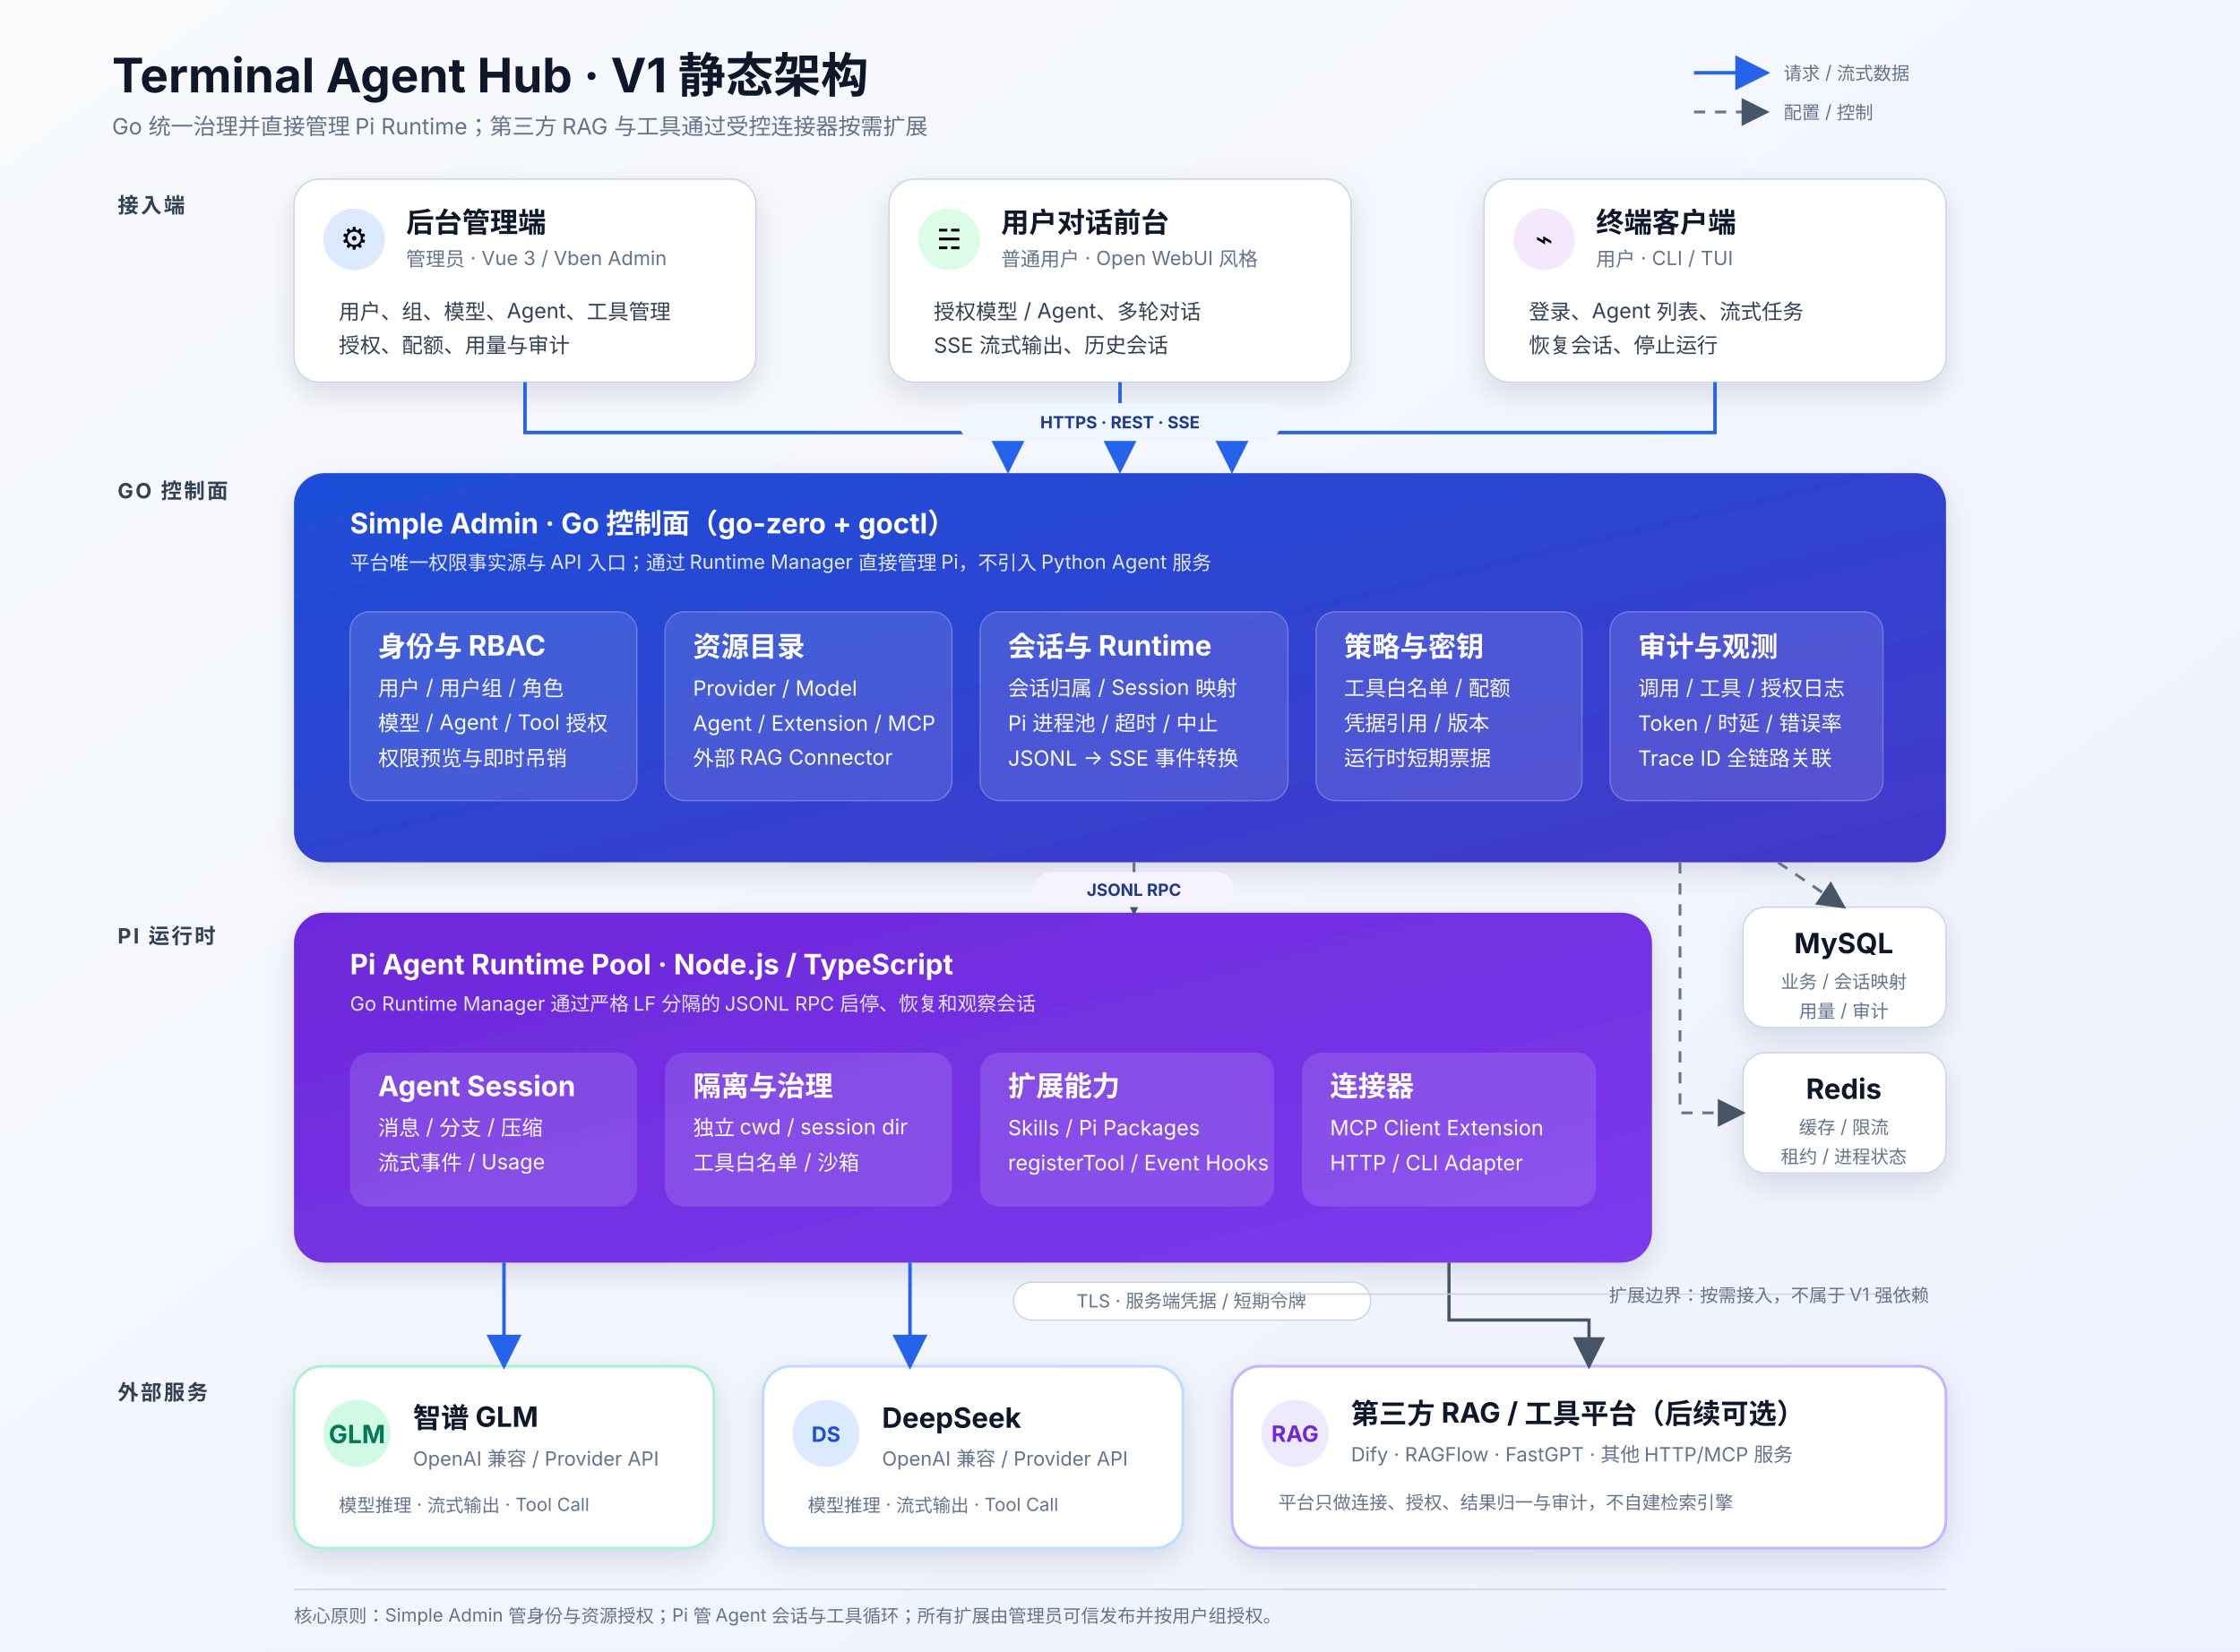
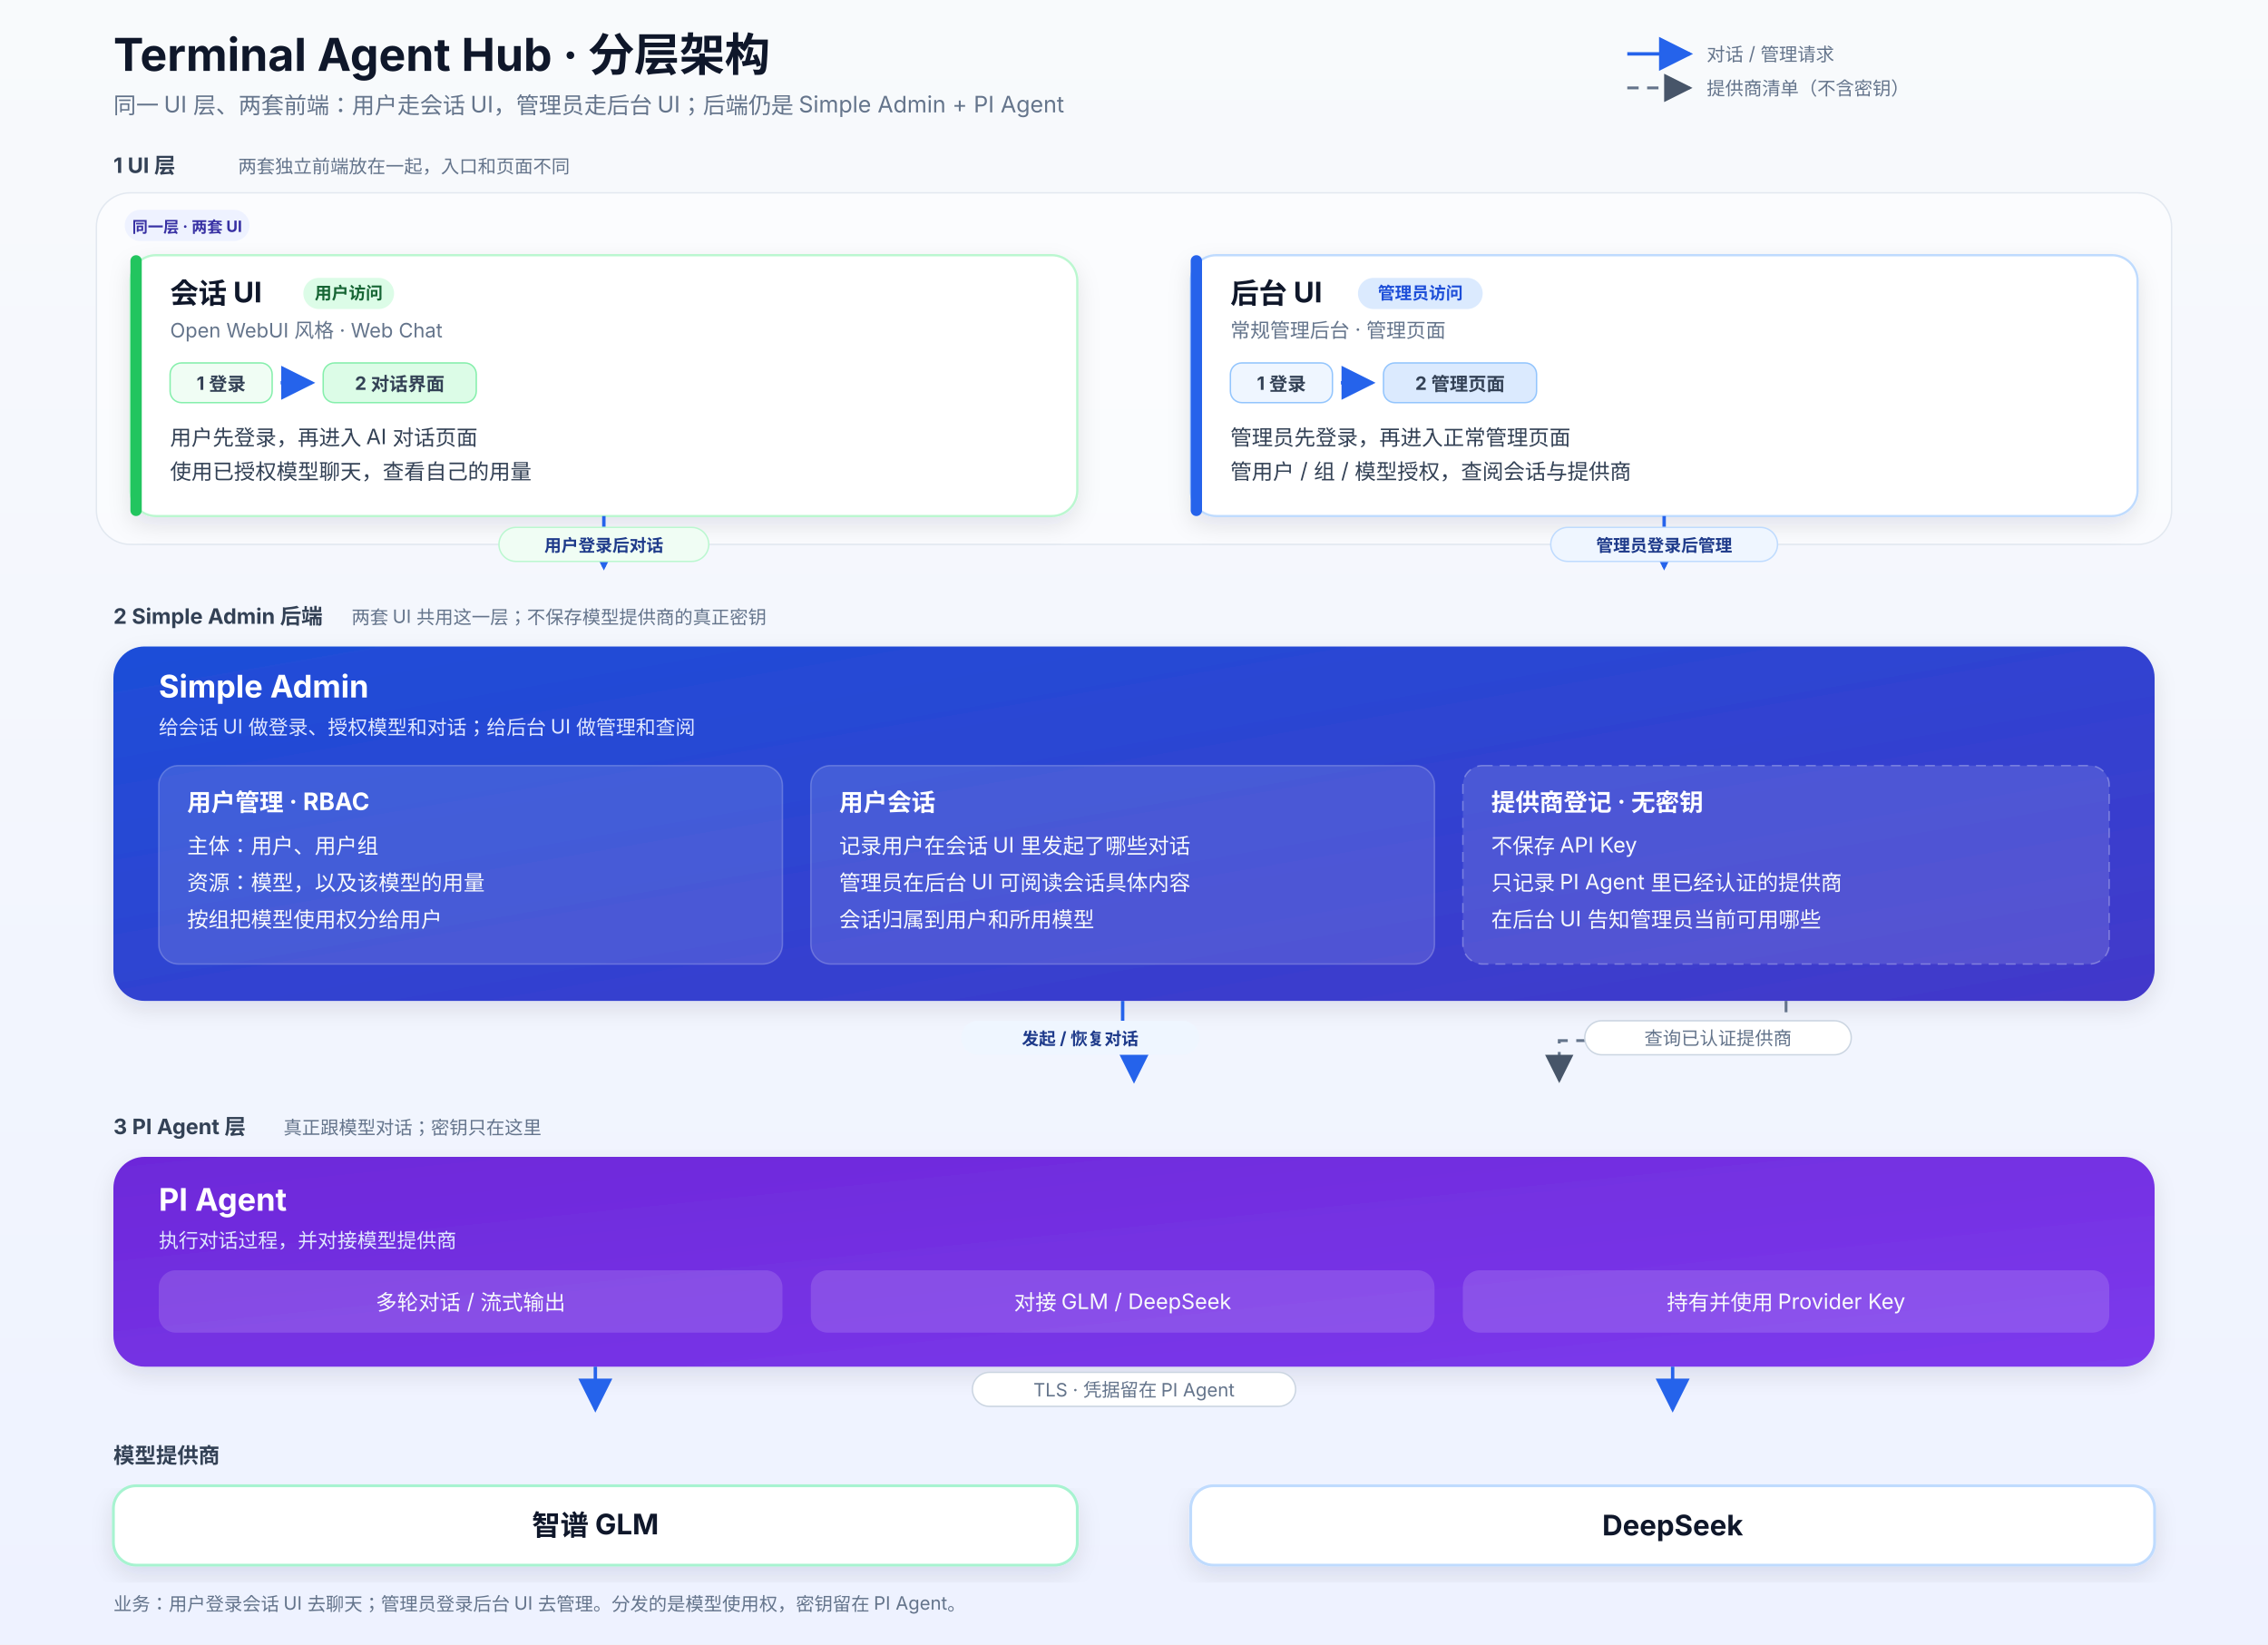
- <svg xmlns="http://www.w3.org/2000/svg" width="1600" height="1180" viewBox="0 0 1600 1180" role="img" aria-labelledby="title desc">
+ <svg xmlns="http://www.w3.org/2000/svg" width="1600" height="1160" viewBox="0 0 1600 1160" role="img" aria-labelledby="title desc">
  <defs>
-     <linearGradient id="bg" x1="0" y1="0" x2="1" y2="1">
+     <linearGradient id="bg" x1="0" y1="0" x2="0" y2="1">
      <stop offset="0" stop-color="#F8FAFC" />
      <stop offset="1" stop-color="#EEF2FF" />
    </linearGradient>
-     <linearGradient id="control" x1="0" y1="0" x2="1" y2="1">
+     <linearGradient id="admin" x1="0" y1="0" x2="1" y2="1">
      <stop offset="0" stop-color="#1D4ED8" />
      <stop offset="1" stop-color="#4338CA" />
    </linearGradient>
    <linearGradient id="pi" x1="0" y1="0" x2="1" y2="1">
      <stop offset="0" stop-color="#6D28D9" />
      <stop offset="1" stop-color="#7C3AED" />
    </linearGradient>
-     <linearGradient id="ext" x1="0" y1="0" x2="1" y2="1">
-       <stop offset="0" stop-color="#0F766E" />
-       <stop offset="1" stop-color="#047857" />
-     </linearGradient>
-     <filter id="shadow" x="-20%" y="-20%" width="140%" height="150%">
-       <feDropShadow dx="0" dy="8" stdDeviation="10" flood-color="#0F172A" flood-opacity="0.12" />
+     <filter id="shadow" x="-8%" y="-8%" width="116%" height="130%">
+       <feDropShadow dx="0" dy="6" stdDeviation="8" flood-color="#0F172A" flood-opacity="0.10" />
    </filter>
    <marker id="arrow" markerWidth="10" markerHeight="10" refX="9" refY="5" orient="auto" markerUnits="strokeWidth">
      <path d="M0,0 L10,5 L0,10 z" fill="#475569" />
    </marker>
    <marker id="arrowBlue" markerWidth="10" markerHeight="10" refX="9" refY="5" orient="auto" markerUnits="strokeWidth">
      <path d="M0,0 L10,5 L0,10 z" fill="#2563EB" />
    </marker>
    <style>
-       .font{font-family:Inter,"PingFang SC","Microsoft YaHei",Arial,sans-serif}.h1{font-size:34px;font-weight:750;fill:#0F172A}.subtitle{font-size:16px;fill:#64748B}.lane{font-size:15px;font-weight:700;fill:#334155;letter-spacing:1.5px}.title{font-size:20px;font-weight:700;fill:#0F172A}.title-light{font-size:20px;font-weight:700;fill:#FFF}.sub{font-size:14px;fill:#64748B}.sub-light{font-size:14px;fill:#E0E7FF}.item{font-size:15px;fill:#334155}.item-light{font-size:15px;fill:#F8FAFC}.small{font-size:13px;fill:#64748B}.label{font-size:13px;font-weight:650;fill:#475569}.chip{font-size:12px;font-weight:700;fill:#1E3A8A}.line{fill:none;stroke:#475569;stroke-width:2.3;marker-end:url(#arrow)}.line-blue{fill:none;stroke:#2563EB;stroke-width:2.5;marker-end:url(#arrowBlue)}.control-line{fill:none;stroke:#64748B;stroke-width:2;stroke-dasharray:8 7;marker-end:url(#arrow)}
+       .font{font-family:Inter,"PingFang SC","Microsoft YaHei",Arial,sans-serif}
+       .h1{font-size:32px;font-weight:750;fill:#0F172A}
+       .subtitle{font-size:16px;fill:#64748B}
+       .lane{font-size:15px;font-weight:700;fill:#334155}
+       .title{font-size:20px;font-weight:700;fill:#0F172A}
+       .title-sm{font-size:17px;font-weight:700;fill:#FFF}
+       .title-light{font-size:22px;font-weight:700;fill:#FFF}
+       .sub{font-size:14px;fill:#64748B}
+       .sub-light{font-size:14px;fill:#E0E7FF}
+       .item{font-size:15px;fill:#334155}
+       .item-light{font-size:15px;fill:#F8FAFC}
+       .small{font-size:13px;fill:#64748B}
+       .chip{font-size:12px;font-weight:700;fill:#1E3A8A}
+       .step{font-size:13px;font-weight:700;fill:#334155}
+       .line-blue{fill:none;stroke:#2563EB;stroke-width:2.4;marker-end:url(#arrowBlue)}
+       .control-line{fill:none;stroke:#64748B;stroke-width:2;stroke-dasharray:8 6;marker-end:url(#arrow)}
    </style>
  </defs>
-   <rect width="1600" height="1180" fill="url(#bg)" />
+   <rect width="1600" height="1160" fill="url(#bg)" />
  <g class="font">
-     <text x="80" y="66" class="h1">Terminal Agent Hub · V1 静态架构</text>
-     <text x="80" y="96" class="subtitle">Go 统一治理并直接管理 Pi Runtime；第三方 RAG 与工具通过受控连接器按需扩展</text>
-     <g transform="translate(1210 52)">
-       <line x1="0" y1="0" x2="52" y2="0" class="line-blue" />
-       <text x="64" y="5" class="small">请求 / 流式数据</text>
-       <line x1="0" y1="28" x2="52" y2="28" class="control-line" />
-       <text x="64" y="33" class="small">配置 / 控制</text>
+     <text x="80" y="50" class="h1">Terminal Agent Hub · 分层架构</text>
+     <text x="80" y="80" class="subtitle">同一 UI 层、两套前端：用户走会话 UI，管理员走后台 UI；后端仍是 Simple Admin + PI Agent</text>
+     <g transform="translate(1148 38)">
+       <line x1="0" y1="0" x2="44" y2="0" class="line-blue" />
+       <text x="56" y="5" class="small">对话 / 管理请求</text>
+       <line x1="0" y1="24" x2="44" y2="24" class="control-line" />
+       <text x="56" y="29" class="small">提供商清单（不含密钥）</text>
    </g>
-     <text x="84" y="152" class="lane">接入端</text>
-     <text x="84" y="356" class="lane">GO 控制面</text>
-     <text x="84" y="674" class="lane">PI 运行时</text>
-     <text x="84" y="1000" class="lane">外部服务</text>
+     <text x="80" y="122" class="lane">1  UI 层</text>
+     <text x="168" y="122" class="small">两套独立前端放在一起，入口和页面不同</text>
+     <rect x="68" y="136" width="1464" height="248" rx="24" fill="#FFF" fill-opacity=".55" stroke="#E2E8F0" />
+     <rect x="88" y="148" width="88" height="22" rx="11" fill="#EEF2FF" />
+     <text x="132" y="164" text-anchor="middle" font-size="11" font-weight="700" fill="#3730A3">同一层 · 两套 UI</text>
    <g filter="url(#shadow)">
-       <rect x="210" y="128" width="330" height="145" rx="18" fill="#FFF" stroke="#CBD5E1" />
-       <rect x="635" y="128" width="330" height="145" rx="18" fill="#FFF" stroke="#CBD5E1" />
-       <rect x="1060" y="128" width="330" height="145" rx="18" fill="#FFF" stroke="#CBD5E1" />
+       <rect x="92" y="180" width="668" height="184" rx="18" fill="#FFF" stroke="#BBF7D0" stroke-width="1.6" />
+       <rect x="92" y="180" width="8" height="184" rx="4" fill="#22C55E" />
+       <rect x="840" y="180" width="668" height="184" rx="18" fill="#FFF" stroke="#BFDBFE" stroke-width="1.6" />
+       <rect x="840" y="180" width="8" height="184" rx="4" fill="#2563EB" />
    </g>
-     <circle cx="253" cy="171" r="22" fill="#DBEAFE" />
-     <text x="253" y="178" text-anchor="middle" font-size="22">⚙</text>
-     <text x="290" y="166" class="title">后台管理端</text>
-     <text x="290" y="190" class="sub">管理员 · Vue 3 / Vben Admin</text>
-     <text x="242" y="228" class="item">用户、组、模型、Agent、工具管理</text>
-     <text x="242" y="252" class="item">授权、配额、用量与审计</text>
-     <circle cx="678" cy="171" r="22" fill="#DCFCE7" />
-     <text x="678" y="178" text-anchor="middle" font-size="20">☵</text>
-     <text x="715" y="166" class="title">用户对话前台</text>
-     <text x="715" y="190" class="sub">普通用户 · Open WebUI 风格</text>
-     <text x="667" y="228" class="item">授权模型 / Agent、多轮对话</text>
-     <text x="667" y="252" class="item">SSE 流式输出、历史会话</text>
-     <circle cx="1103" cy="171" r="22" fill="#F3E8FF" />
-     <text x="1103" y="178" text-anchor="middle" font-size="21">⌁</text>
-     <text x="1140" y="166" class="title">终端客户端</text>
-     <text x="1140" y="190" class="sub">用户 · CLI / TUI</text>
-     <text x="1092" y="228" class="item">登录、Agent 列表、流式任务</text>
-     <text x="1092" y="252" class="item">恢复会话、停止运行</text>
-     <path d="M375 273 L375 309 L720 309 L720 336" class="line-blue" />
-     <path d="M800 273 L800 336" class="line-blue" />
-     <path d="M1225 273 L1225 309 L880 309 L880 336" class="line-blue" />
-     <rect x="685" y="288" width="230" height="27" rx="13" fill="#EFF6FF" />
-     <text x="800" y="306" text-anchor="middle" class="chip">HTTPS · REST · SSE</text>
+     <text x="120" y="214" class="title">会话 UI</text>
+     <rect x="214" y="196" width="64" height="22" rx="11" fill="#DCFCE7" />
+     <text x="246" y="211" text-anchor="middle" font-size="12" font-weight="700" fill="#166534">用户访问</text>
+     <text x="120" y="238" class="sub">Open WebUI 风格 · Web Chat</text>
+     <rect x="120" y="256" width="72" height="28" rx="8" fill="#F0FDF4" stroke="#86EFAC" />
+     <text x="156" y="275" text-anchor="middle" class="step">1 登录</text>
+     <path d="M198 270 L220 270" class="line-blue" />
+     <rect x="228" y="256" width="108" height="28" rx="8" fill="#DCFCE7" stroke="#86EFAC" />
+     <text x="282" y="275" text-anchor="middle" class="step">2 对话界面</text>
+     <text x="120" y="314" class="item">用户先登录，再进入 AI 对话页面</text>
+     <text x="120" y="338" class="item">使用已授权模型聊天，查看自己的用量</text>
+     <text x="868" y="214" class="title">后台 UI</text>
+     <rect x="958" y="196" width="88" height="22" rx="11" fill="#DBEAFE" />
+     <text x="1002" y="211" text-anchor="middle" font-size="12" font-weight="700" fill="#1D4ED8">管理员访问</text>
+     <text x="868" y="238" class="sub">常规管理后台 · 管理页面</text>
+     <rect x="868" y="256" width="72" height="28" rx="8" fill="#EFF6FF" stroke="#93C5FD" />
+     <text x="904" y="275" text-anchor="middle" class="step">1 登录</text>
+     <path d="M946 270 L968 270" class="line-blue" />
+     <rect x="976" y="256" width="108" height="28" rx="8" fill="#DBEAFE" stroke="#93C5FD" />
+     <text x="1030" y="275" text-anchor="middle" class="step">2 管理页面</text>
+     <text x="868" y="314" class="item">管理员先登录，再进入正常管理页面</text>
+     <text x="868" y="338" class="item">管用户 / 组 / 模型授权，查阅会话与提供商</text>
+     <path d="M426 364 L426 400" class="line-blue" />
+     <path d="M1174 364 L1174 400" class="line-blue" />
+     <rect x="352" y="372" width="148" height="24" rx="12" fill="#F0FDF4" stroke="#BBF7D0" />
+     <text x="426" y="389" text-anchor="middle" class="chip" fill="#166534">用户登录后对话</text>
+     <rect x="1094" y="372" width="160" height="24" rx="12" fill="#EFF6FF" stroke="#BFDBFE" />
+     <text x="1174" y="389" text-anchor="middle" class="chip">管理员登录后管理</text>
+     <text x="80" y="440" class="lane">2  Simple Admin 后端</text>
+     <text x="248" y="440" class="small">两套 UI 共用这一层；不保存模型提供商的真正密钥</text>
    <g filter="url(#shadow)">
-       <rect x="210" y="338" width="1180" height="278" rx="22" fill="url(#control)" />
+       <rect x="80" y="456" width="1440" height="250" rx="22" fill="url(#admin)" />
    </g>
-     <text x="250" y="381" class="title-light">Simple Admin · Go 控制面（go-zero + goctl）</text>
-     <text x="250" y="407" class="sub-light">平台唯一权限事实源与 API 入口；通过 Runtime Manager 直接管理 Pi，不引入 Python Agent 服务</text>
-     <g>
-       <rect x="250" y="437" width="205" height="135" rx="14" fill="#FFF" fill-opacity=".12" stroke="#FFF" stroke-opacity=".24" />
-       <text x="270" y="469" class="title-light" font-size="17">身份与 RBAC</text>
-       <text x="270" y="497" class="item-light">用户 / 用户组 / 角色</text>
-       <text x="270" y="522" class="item-light">模型 / Agent / Tool 授权</text>
-       <text x="270" y="547" class="item-light">权限预览与即时吊销</text>
-       <rect x="475" y="437" width="205" height="135" rx="14" fill="#FFF" fill-opacity=".12" stroke="#FFF" stroke-opacity=".24" />
-       <text x="495" y="469" class="title-light" font-size="17">资源目录</text>
-       <text x="495" y="497" class="item-light">Provider / Model</text>
-       <text x="495" y="522" class="item-light">Agent / Extension / MCP</text>
-       <text x="495" y="547" class="item-light">外部 RAG Connector</text>
-       <rect x="700" y="437" width="220" height="135" rx="14" fill="#FFF" fill-opacity=".12" stroke="#FFF" stroke-opacity=".24" />
-       <text x="720" y="469" class="title-light" font-size="17">会话与 Runtime</text>
-       <text x="720" y="497" class="item-light">会话归属 / Session 映射</text>
-       <text x="720" y="522" class="item-light">Pi 进程池 / 超时 / 中止</text>
-       <text x="720" y="547" class="item-light">JSONL → SSE 事件转换</text>
-       <rect x="940" y="437" width="190" height="135" rx="14" fill="#FFF" fill-opacity=".12" stroke="#FFF" stroke-opacity=".24" />
-       <text x="960" y="469" class="title-light" font-size="17">策略与密钥</text>
-       <text x="960" y="497" class="item-light">工具白名单 / 配额</text>
-       <text x="960" y="522" class="item-light">凭据引用 / 版本</text>
-       <text x="960" y="547" class="item-light">运行时短期票据</text>
-       <rect x="1150" y="437" width="195" height="135" rx="14" fill="#FFF" fill-opacity=".12" stroke="#FFF" stroke-opacity=".24" />
-       <text x="1170" y="469" class="title-light" font-size="17">审计与观测</text>
-       <text x="1170" y="497" class="item-light">调用 / 工具 / 授权日志</text>
-       <text x="1170" y="522" class="item-light">Token / 时延 / 错误率</text>
-       <text x="1170" y="547" class="item-light">Trace ID 全链路关联</text>
+     <text x="112" y="492" class="title-light">Simple Admin</text>
+     <text x="112" y="518" class="sub-light">给会话 UI 做登录、授权模型和对话；给后台 UI 做管理和查阅</text>
+     <rect x="112" y="540" width="440" height="140" rx="14" fill="#FFF" fill-opacity=".12" stroke="#FFF" stroke-opacity=".22" />
+     <text x="132" y="572" class="title-sm">用户管理 · RBAC</text>
+     <text x="132" y="602" class="item-light">主体：用户、用户组</text>
+     <text x="132" y="628" class="item-light">资源：模型，以及该模型的用量</text>
+     <text x="132" y="654" class="item-light">按组把模型使用权分给用户</text>
+     <rect x="572" y="540" width="440" height="140" rx="14" fill="#FFF" fill-opacity=".12" stroke="#FFF" stroke-opacity=".22" />
+     <text x="592" y="572" class="title-sm">用户会话</text>
+     <text x="592" y="602" class="item-light">记录用户在会话 UI 里发起了哪些对话</text>
+     <text x="592" y="628" class="item-light">管理员在后台 UI 可阅读会话具体内容</text>
+     <text x="592" y="654" class="item-light">会话归属到用户和所用模型</text>
+     <rect x="1032" y="540" width="456" height="140" rx="14" fill="#FFF" fill-opacity=".12" stroke="#FFF" stroke-opacity=".30" stroke-dasharray="7 5" />
+     <text x="1052" y="572" class="title-sm">提供商登记 · 无密钥</text>
+     <text x="1052" y="602" class="item-light">不保存 API Key</text>
+     <text x="1052" y="628" class="item-light">只记录 PI Agent 里已经认证的提供商</text>
+     <text x="1052" y="654" class="item-light">在后台 UI 告知管理员当前可用哪些</text>
+     <path d="M792 706 L792 734 L800 734 L800 762" class="line-blue" />
+     <path d="M1260 706 L1260 734 L1100 734 L1100 762" class="control-line" />
+     <rect x="678" y="720" width="168" height="24" rx="12" fill="#EFF6FF" />
+     <text x="762" y="737" text-anchor="middle" class="chip">发起 / 恢复对话</text>
+     <rect x="1118" y="720" width="188" height="24" rx="12" fill="#FFF" stroke="#CBD5E1" />
+     <text x="1212" y="737" text-anchor="middle" class="small">查询已认证提供商</text>
+     <text x="80" y="800" class="lane">3  PI Agent 层</text>
+     <text x="200" y="800" class="small">真正跟模型对话；密钥只在这里</text>
+     <g filter="url(#shadow)">
+       <rect x="80" y="816" width="1440" height="148" rx="22" fill="url(#pi)" />
    </g>
+     <text x="112" y="854" class="title-light">PI Agent</text>
+     <text x="112" y="880" class="sub-light">执行对话过程，并对接模型提供商</text>
+     <rect x="112" y="896" width="440" height="44" rx="12" fill="#FFF" fill-opacity=".14" />
+     <text x="332" y="924" text-anchor="middle" class="item-light">多轮对话 / 流式输出</text>
+     <rect x="572" y="896" width="440" height="44" rx="12" fill="#FFF" fill-opacity=".14" />
+     <text x="792" y="924" text-anchor="middle" class="item-light">对接 GLM / DeepSeek</text>
+     <rect x="1032" y="896" width="456" height="44" rx="12" fill="#FFF" fill-opacity=".14" />
+     <text x="1260" y="924" text-anchor="middle" class="item-light">持有并使用 Provider Key</text>
+     <path d="M420 964 L420 994" class="line-blue" />
+     <path d="M1180 964 L1180 994" class="line-blue" />
+     <rect x="686" y="968" width="228" height="24" rx="12" fill="#FFF" stroke="#CBD5E1" />
+     <text x="800" y="985" text-anchor="middle" class="small">TLS · 凭据留在 PI Agent</text>
+     <text x="80" y="1032" class="lane">模型提供商</text>
    <g filter="url(#shadow)">
-       <rect x="1245" y="648" width="145" height="86" rx="16" fill="#FFF" stroke="#CBD5E1" />
-       <rect x="1245" y="752" width="145" height="86" rx="16" fill="#FFF" stroke="#CBD5E1" />
+       <rect x="80" y="1048" width="680" height="56" rx="16" fill="#FFF" stroke="#A7F3D0" stroke-width="2" />
+       <rect x="840" y="1048" width="680" height="56" rx="16" fill="#FFF" stroke="#BFDBFE" stroke-width="2" />
    </g>
-     <text x="1317" y="681" text-anchor="middle" class="title" font-size="17">MySQL</text>
-     <text x="1317" y="706" text-anchor="middle" class="small">业务 / 会话映射</text>
-     <text x="1317" y="727" text-anchor="middle" class="small">用量 / 审计</text>
-     <text x="1317" y="785" text-anchor="middle" class="title" font-size="17">Redis</text>
-     <text x="1317" y="810" text-anchor="middle" class="small">缓存 / 限流</text>
-     <text x="1317" y="831" text-anchor="middle" class="small">租约 / 进程状态</text>
-     <path d="M1270 616 L1317 648" class="control-line" />
-     <path d="M1200 616 L1200 795 L1245 795" class="control-line" />
-     <g filter="url(#shadow)">
-       <rect x="210" y="652" width="970" height="250" rx="22" fill="url(#pi)" />
-     </g>
-     <text x="250" y="696" class="title-light">Pi Agent Runtime Pool · Node.js / TypeScript</text>
-     <text x="250" y="722" class="sub-light">Go Runtime Manager 通过严格 LF 分隔的 JSONL RPC 启停、恢复和观察会话</text>
-     <rect x="250" y="752" width="205" height="110" rx="14" fill="#FFF" fill-opacity=".13" />
-     <text x="270" y="783" class="title-light" font-size="17">Agent Session</text>
-     <text x="270" y="811" class="item-light">消息 / 分支 / 压缩</text>
-     <text x="270" y="836" class="item-light">流式事件 / Usage</text>
-     <rect x="475" y="752" width="205" height="110" rx="14" fill="#FFF" fill-opacity=".13" />
-     <text x="495" y="783" class="title-light" font-size="17">隔离与治理</text>
-     <text x="495" y="811" class="item-light">独立 cwd / session dir</text>
-     <text x="495" y="836" class="item-light">工具白名单 / 沙箱</text>
-     <rect x="700" y="752" width="210" height="110" rx="14" fill="#FFF" fill-opacity=".13" />
-     <text x="720" y="783" class="title-light" font-size="17">扩展能力</text>
-     <text x="720" y="811" class="item-light">Skills / Pi Packages</text>
-     <text x="720" y="836" class="item-light">registerTool / Event Hooks</text>
-     <rect x="930" y="752" width="210" height="110" rx="14" fill="#FFF" fill-opacity=".13" />
-     <text x="950" y="783" class="title-light" font-size="17">连接器</text>
-     <text x="950" y="811" class="item-light">MCP Client Extension</text>
-     <text x="950" y="836" class="item-light">HTTP / CLI Adapter</text>
-     <path d="M810 616 L810 652" class="control-line" />
-     <rect x="739" y="623" width="142" height="25" rx="12" fill="#F5F3FF" />
-     <text x="810" y="640" text-anchor="middle" class="chip" fill="#5B21B6">JSONL RPC</text>
-     <g filter="url(#shadow)">
-       <rect x="210" y="976" width="300" height="130" rx="20" fill="#FFF" stroke="#A7F3D0" stroke-width="2" />
-       <rect x="545" y="976" width="300" height="130" rx="20" fill="#FFF" stroke="#BFDBFE" stroke-width="2" />
-       <rect x="880" y="976" width="510" height="130" rx="20" fill="#FFF" stroke="#C4B5FD" stroke-width="2" />
-     </g>
-     <circle cx="255" cy="1024" r="24" fill="#D1FAE5" />
-     <text x="255" y="1031" text-anchor="middle" font-size="18" font-weight="700" fill="#047857">GLM</text>
-     <text x="295" y="1020" class="title">智谱 GLM</text>
-     <text x="295" y="1047" class="sub">OpenAI 兼容 / Provider API</text>
-     <text x="242" y="1080" class="small">模型推理 · 流式输出 · Tool Call</text>
-     <circle cx="590" cy="1024" r="24" fill="#DBEAFE" />
-     <text x="590" y="1030" text-anchor="middle" font-size="15" font-weight="700" fill="#1D4ED8">DS</text>
-     <text x="630" y="1020" class="title">DeepSeek</text>
-     <text x="630" y="1047" class="sub">OpenAI 兼容 / Provider API</text>
-     <text x="577" y="1080" class="small">模型推理 · 流式输出 · Tool Call</text>
-     <circle cx="925" cy="1024" r="24" fill="#EDE9FE" />
-     <text x="925" y="1030" text-anchor="middle" font-size="16" font-weight="700" fill="#6D28D9">RAG</text>
-     <text x="965" y="1017" class="title">第三方 RAG / 工具平台（后续可选）</text>
-     <text x="965" y="1044" class="sub">Dify · RAGFlow · FastGPT · 其他 HTTP/MCP 服务</text>
-     <text x="913" y="1078" class="small">平台只做连接、授权、结果归一与审计，不自建检索引擎</text>
-     <path d="M360 902 L360 976" class="line-blue" />
-     <path d="M650 902 L650 976" class="line-blue" />
-     <path d="M1035 902 L1035 943 L1135 943 L1135 976" class="line" />
-     <rect x="724" y="916" width="255" height="27" rx="13" fill="#FFF" stroke="#CBD5E1" />
-     <text x="851" y="934" text-anchor="middle" class="small">TLS · 服务端凭据 / 短期令牌</text>
-     <rect x="895" y="924" width="475" height="1" fill="#CBD5E1" />
-     <text x="1378" y="930" text-anchor="end" class="small">扩展边界：按需接入，不属于 V1 强依赖</text>
-     <rect x="210" y="1135" width="1180" height="1" fill="#CBD5E1" />
-     <text x="210" y="1159" class="small">核心原则：Simple Admin 管身份与资源授权；Pi 管 Agent 会话与工具循环；所有扩展由管理员可信发布并按用户组授权。</text>
+     <text x="420" y="1083" text-anchor="middle" class="title" font-size="18">智谱 GLM</text>
+     <text x="1180" y="1083" text-anchor="middle" class="title" font-size="18">DeepSeek</text>
+     <text x="80" y="1136" class="small">业务：用户登录会话 UI 去聊天；管理员登录后台 UI 去管理。分发的是模型使用权，密钥留在 PI Agent。</text>
  </g>
</svg>
